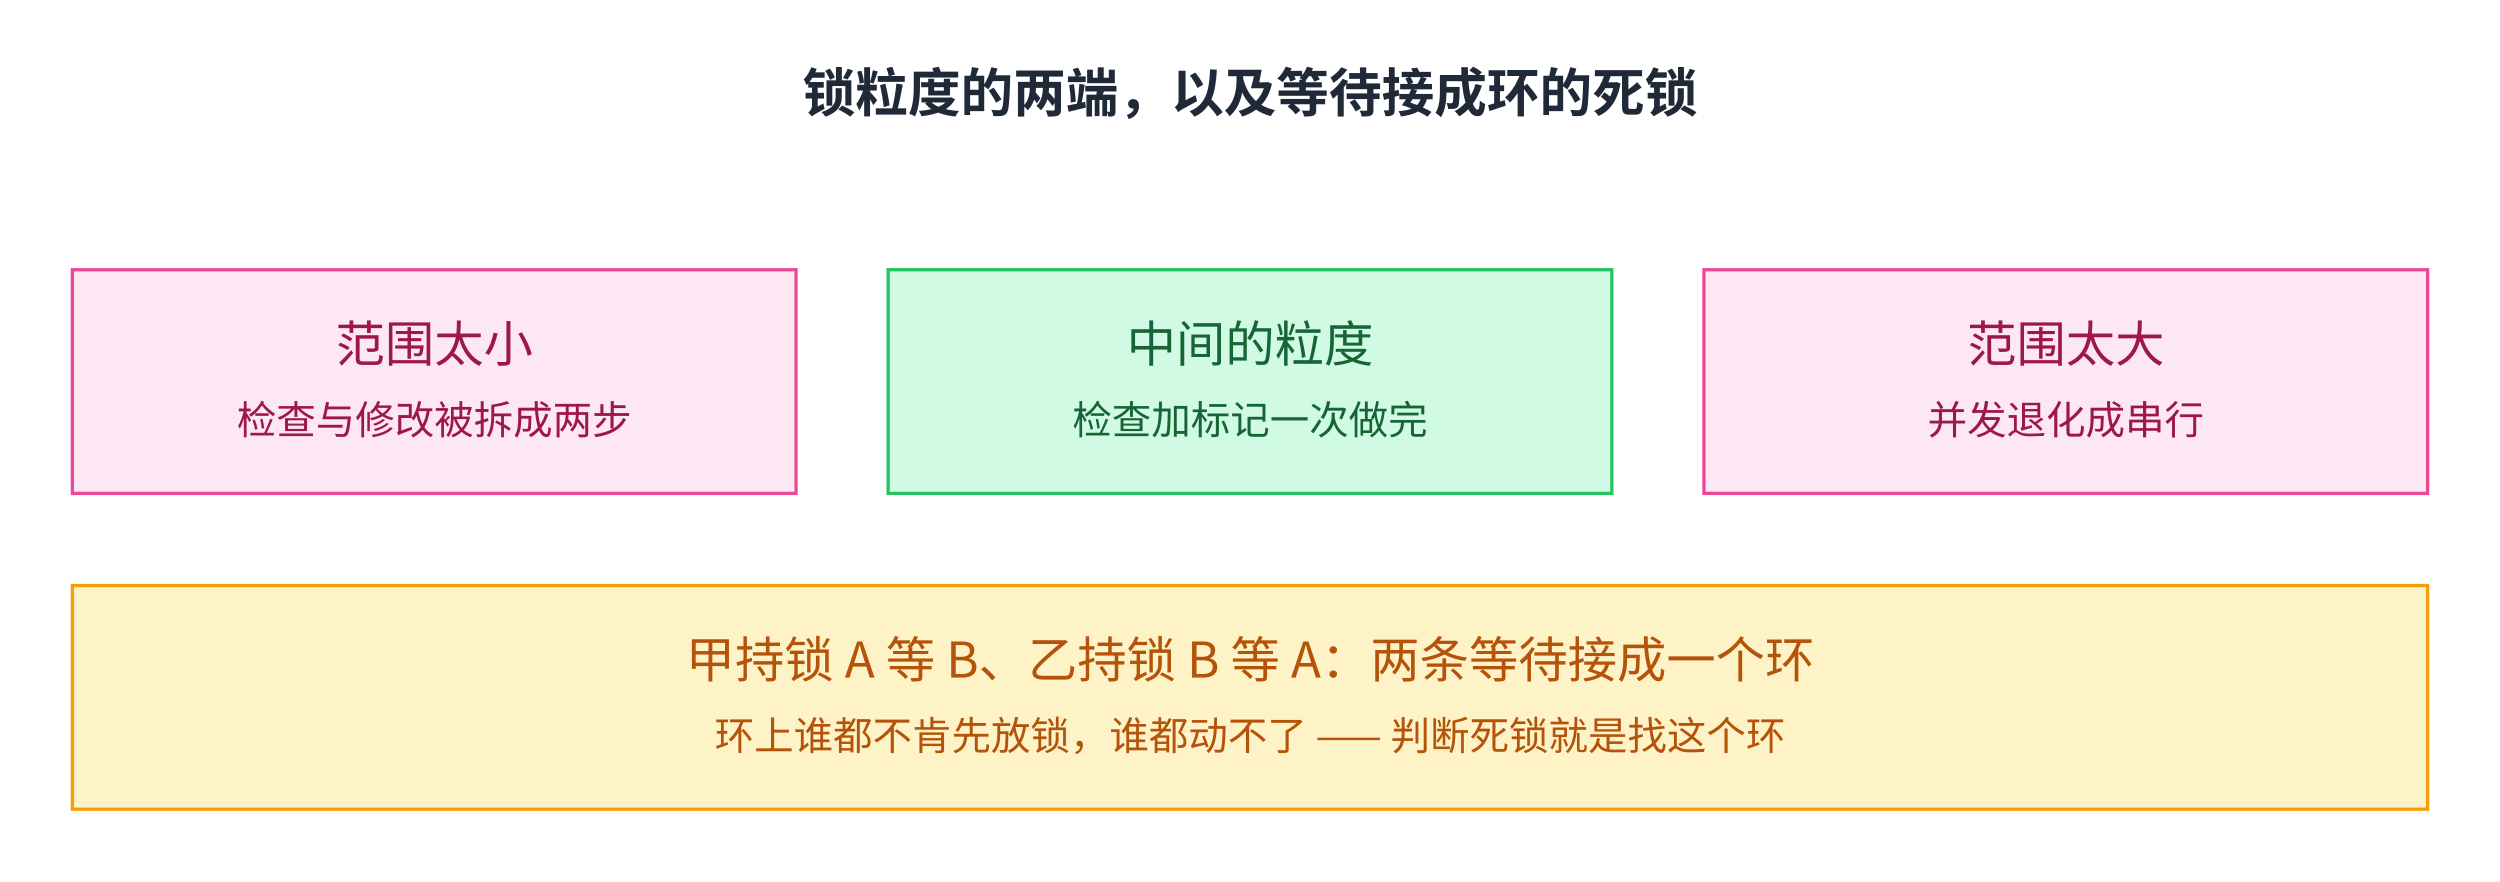
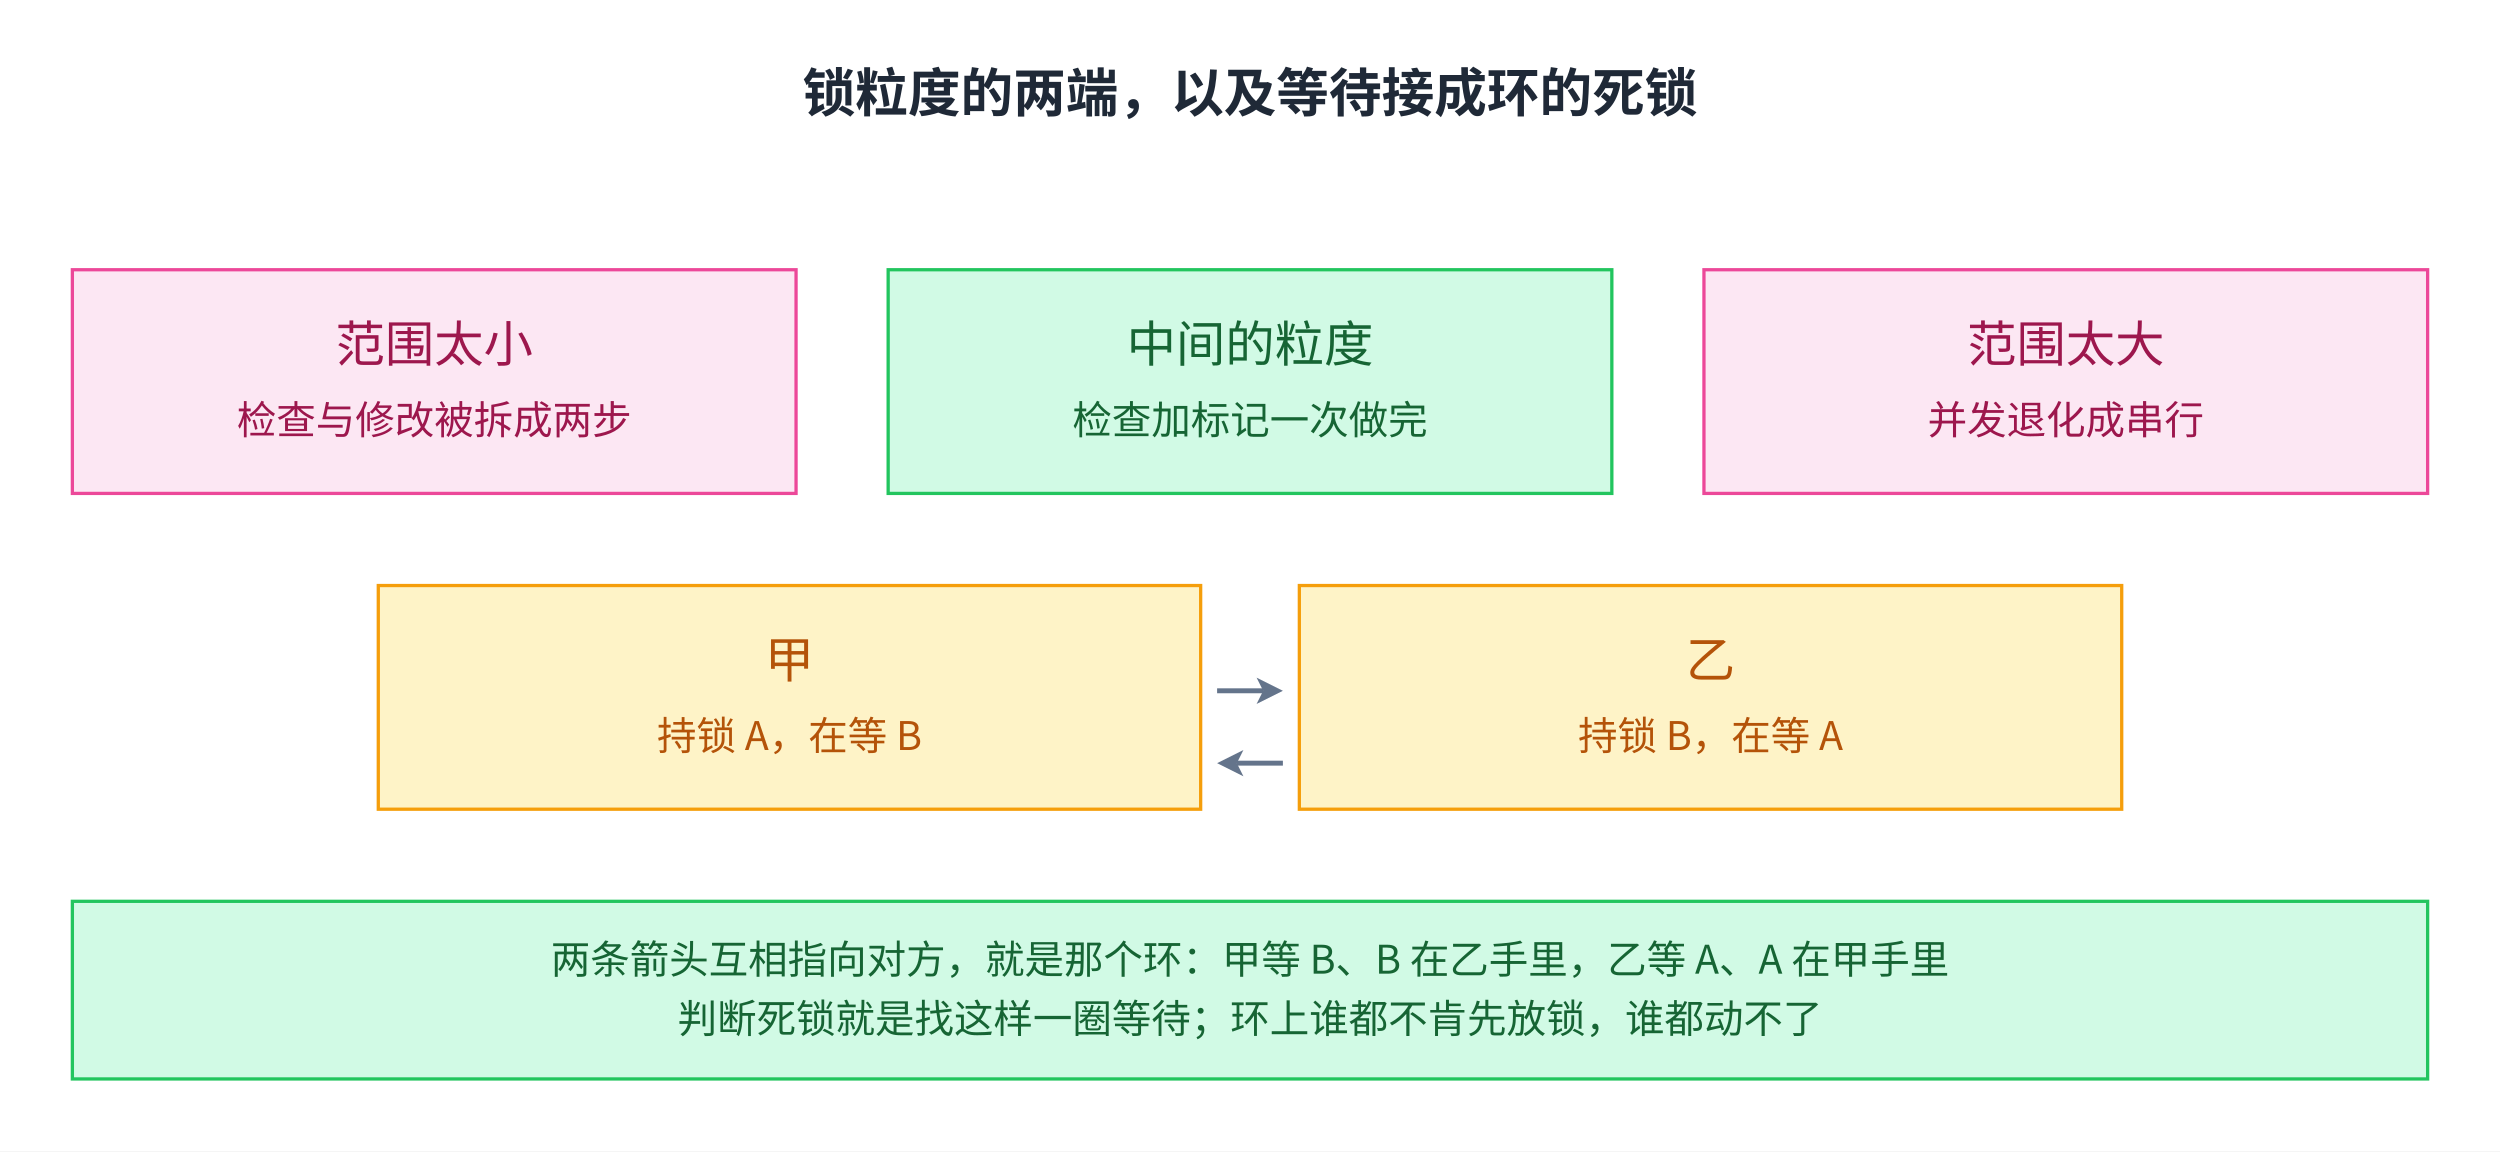
- <svg xmlns="http://www.w3.org/2000/svg" viewBox="0 0 760 268" width="760" height="268" role="img" aria-labelledby="fig-rt-6-title fig-rt-6-desc">
+ <svg xmlns="http://www.w3.org/2000/svg" viewBox="0 0 760 350" width="760" height="350" role="img" aria-labelledby="fig-rt-6-title fig-rt-6-desc">
  <defs>
    <style>
      text { font-family: 'PingFang SC', 'Microsoft YaHei', 'Noto Sans CJK SC', system-ui, sans-serif; }
    </style>
    <marker id="arrow" markerWidth="8" markerHeight="8" refX="2" refY="4" orient="auto" markerUnits="userSpaceOnUse">
      <path d="M0,0 L8,4 L0,8 L2,4 z" fill="#64748b" />
    </marker>
  </defs>
-   <rect x="0" y="0" width="760" height="268" fill="#ffffff" />
+   <rect x="0" y="0" width="760" height="350" fill="#ffffff" />
  <text x="380" y="34" font-size="16" font-weight="600" fill="#1f2937" text-anchor="middle">锁粒度的两端，以及等待接成环的死锁</text>
  <rect x="22" y="82" width="220" height="68" fill="#fce7f3" stroke="#ec4899" />
  <text x="132" y="110" font-size="15" fill="#9d174d" text-anchor="middle">范围太小</text>
  <text x="132" y="132" font-size="12" fill="#9d174d" text-anchor="middle">检查与修改被拆成两步</text>
  <rect x="270" y="82" width="220" height="68" fill="#d1fae5" stroke="#22c55e" />
  <text x="380" y="110" font-size="15" fill="#166534" text-anchor="middle">中间的粒度</text>
  <text x="380" y="132" font-size="12" fill="#166534" text-anchor="middle">检查加标记一次做完</text>
  <rect x="518" y="82" width="220" height="68" fill="#fce7f3" stroke="#ec4899" />
  <text x="628" y="110" font-size="15" fill="#9d174d" text-anchor="middle">范围太大</text>
  <text x="628" y="132" font-size="12" fill="#9d174d" text-anchor="middle">并发退化成串行</text>
-   <rect x="22" y="178" width="716" height="68" fill="#fef3c7" stroke="#f59e0b" />
-   <text x="380" y="206" font-size="15" fill="#b45309" text-anchor="middle">甲持锁 A 等 B、乙持锁 B 等 A：两条等待接成一个环</text>
-   <text x="380" y="228" font-size="12" fill="#b45309" text-anchor="middle">环上谁都不肯先放锁，谁都动不了 —— 判断死锁就是找这个环</text>
+   <path d="M370,210 L384,210" fill="none" stroke="#64748b" stroke-width="1.5" marker-end="url(#arrow)" />
+   <path d="M390,232 L376,232" fill="none" stroke="#64748b" stroke-width="1.5" marker-end="url(#arrow)" />
+   <rect x="115" y="178" width="250" height="68" fill="#fef3c7" stroke="#f59e0b" />
+   <text x="240" y="206" font-size="15" fill="#b45309" text-anchor="middle">甲</text>
+   <text x="240" y="228" font-size="12" fill="#b45309" text-anchor="middle">持锁 A，在等 B</text>
+   <rect x="395" y="178" width="250" height="68" fill="#fef3c7" stroke="#f59e0b" />
+   <text x="520" y="206" font-size="15" fill="#b45309" text-anchor="middle">乙</text>
+   <text x="520" y="228" font-size="12" fill="#b45309" text-anchor="middle">持锁 B，在等 A</text>
+   <rect x="22" y="274" width="716" height="54" fill="#d1fae5" stroke="#22c55e" />
+   <text x="380" y="296" font-size="12" fill="#166534" text-anchor="middle">两条箭头互相指向对方，就是那个环：甲等 B、B 在乙手里，乙等 A、A 在甲手里</text>
+   <text x="380" y="314" font-size="12" fill="#166534" text-anchor="middle">判断死锁就是找这样一圈等待；环上谁都不肯先放锁，谁都动不了</text>
</svg>
